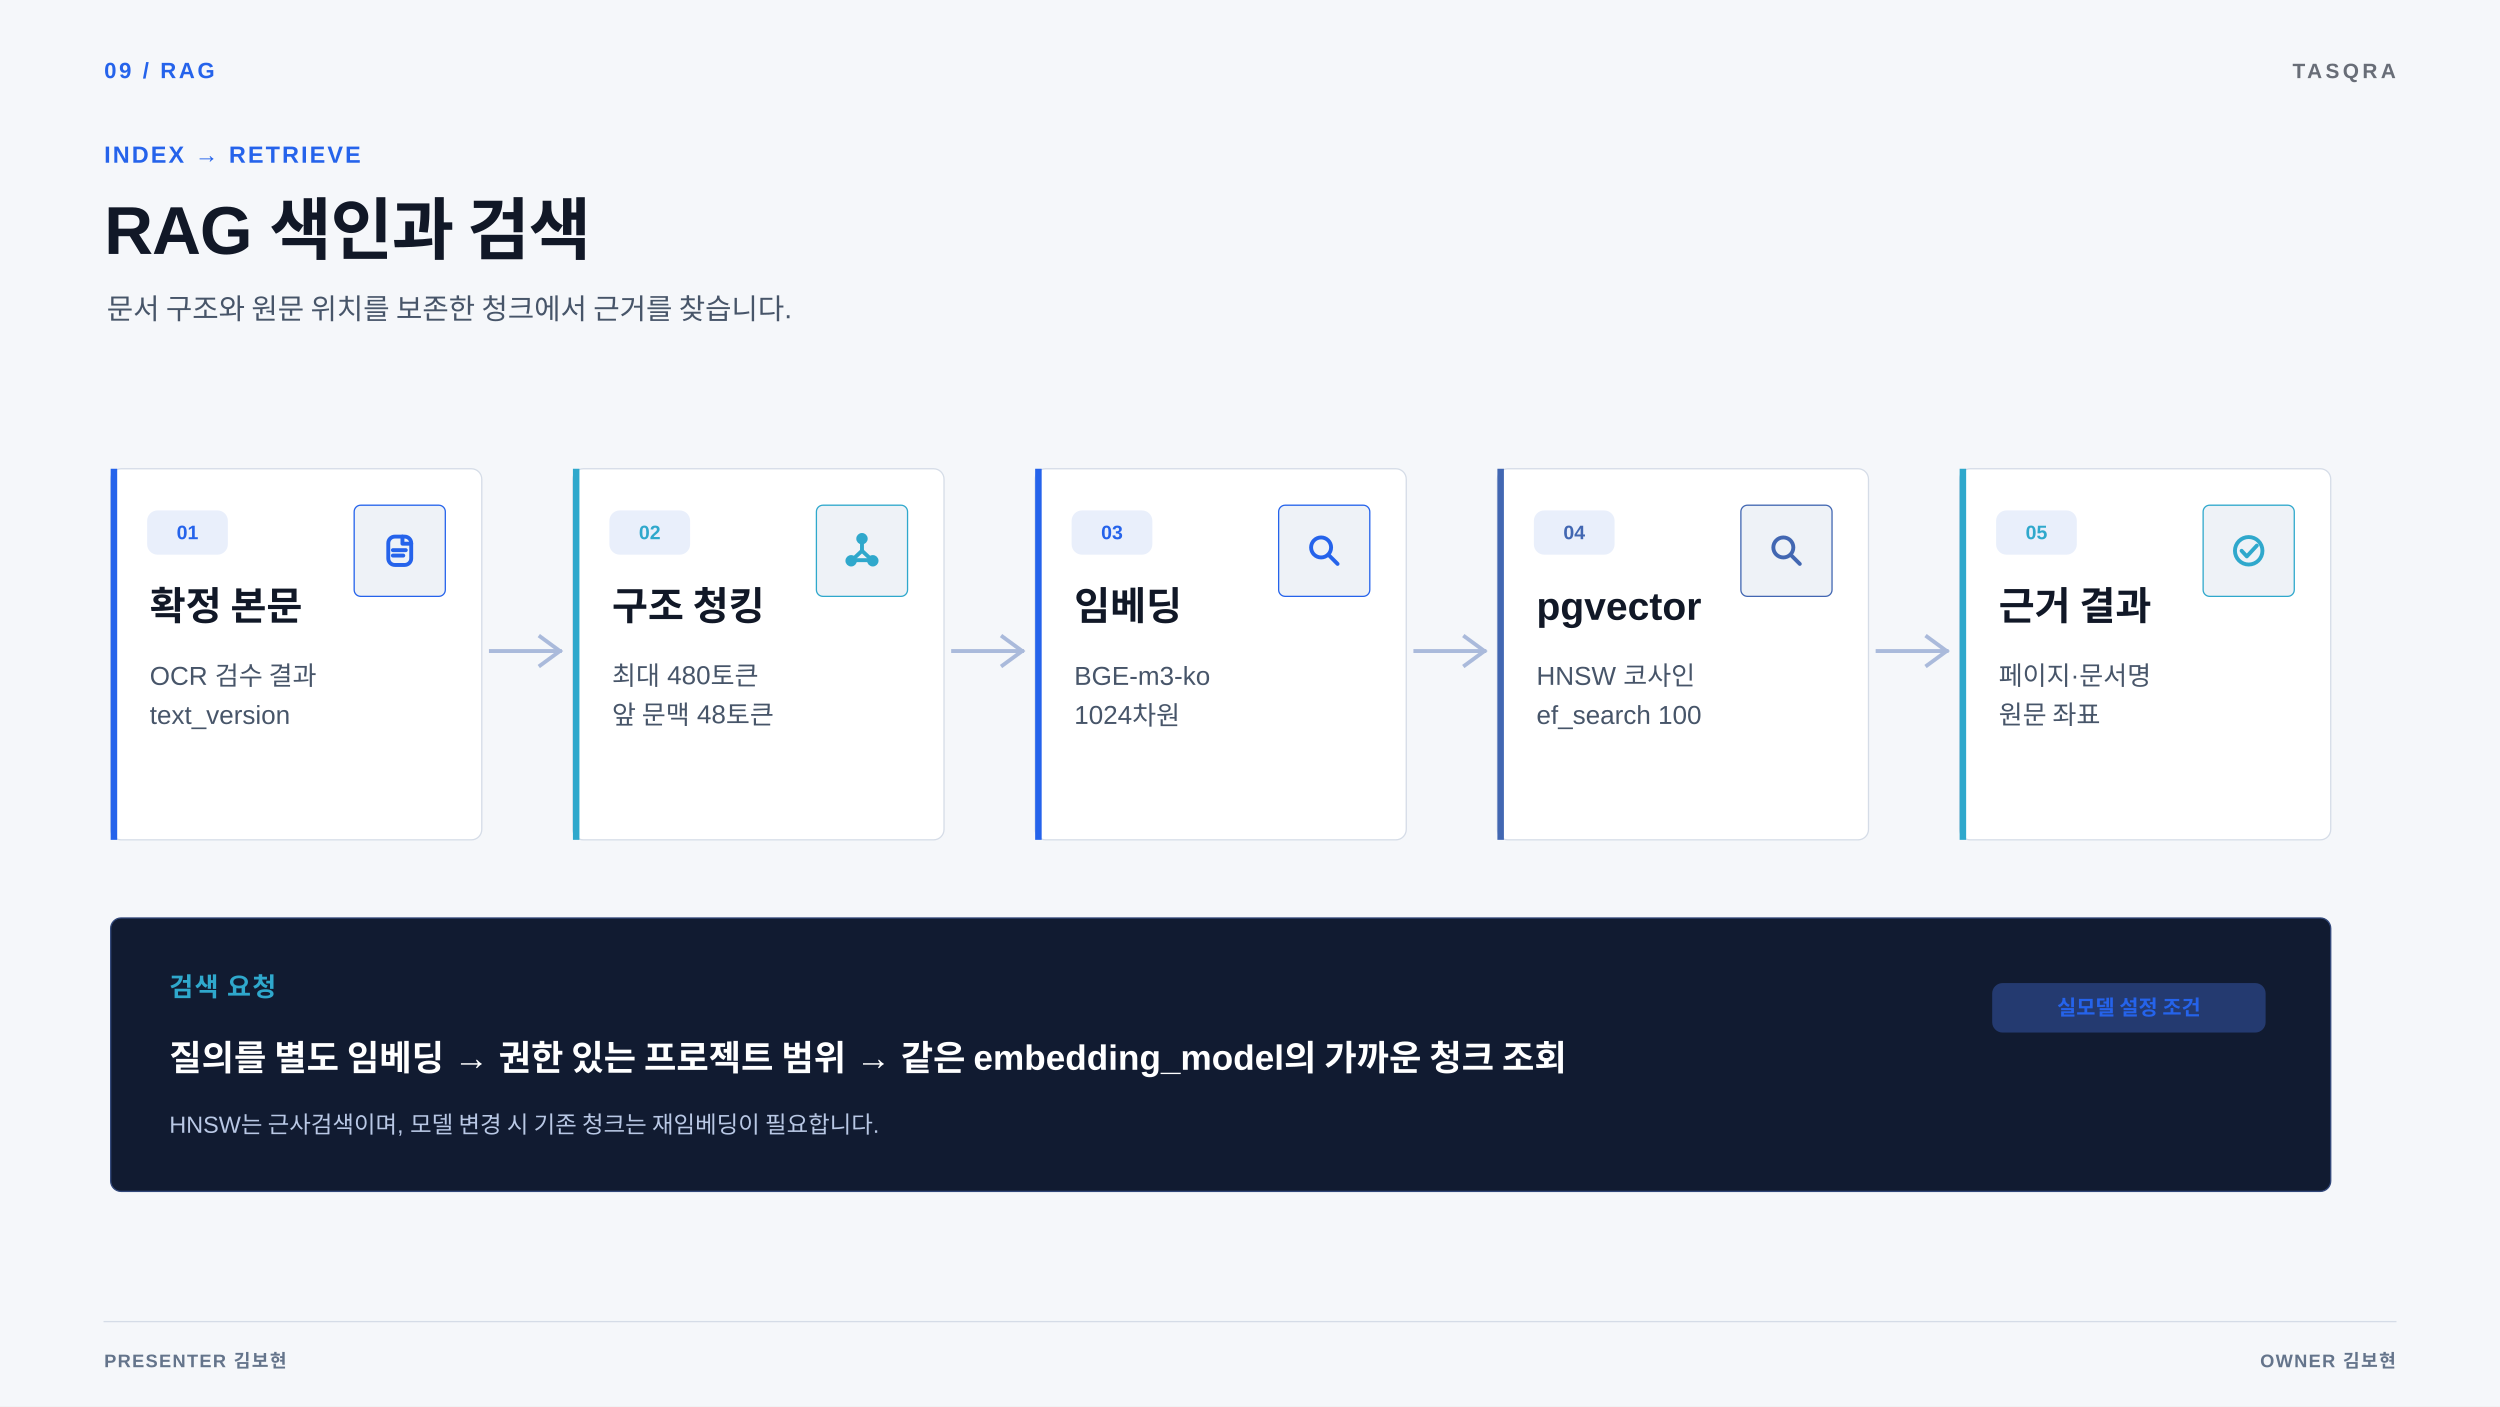
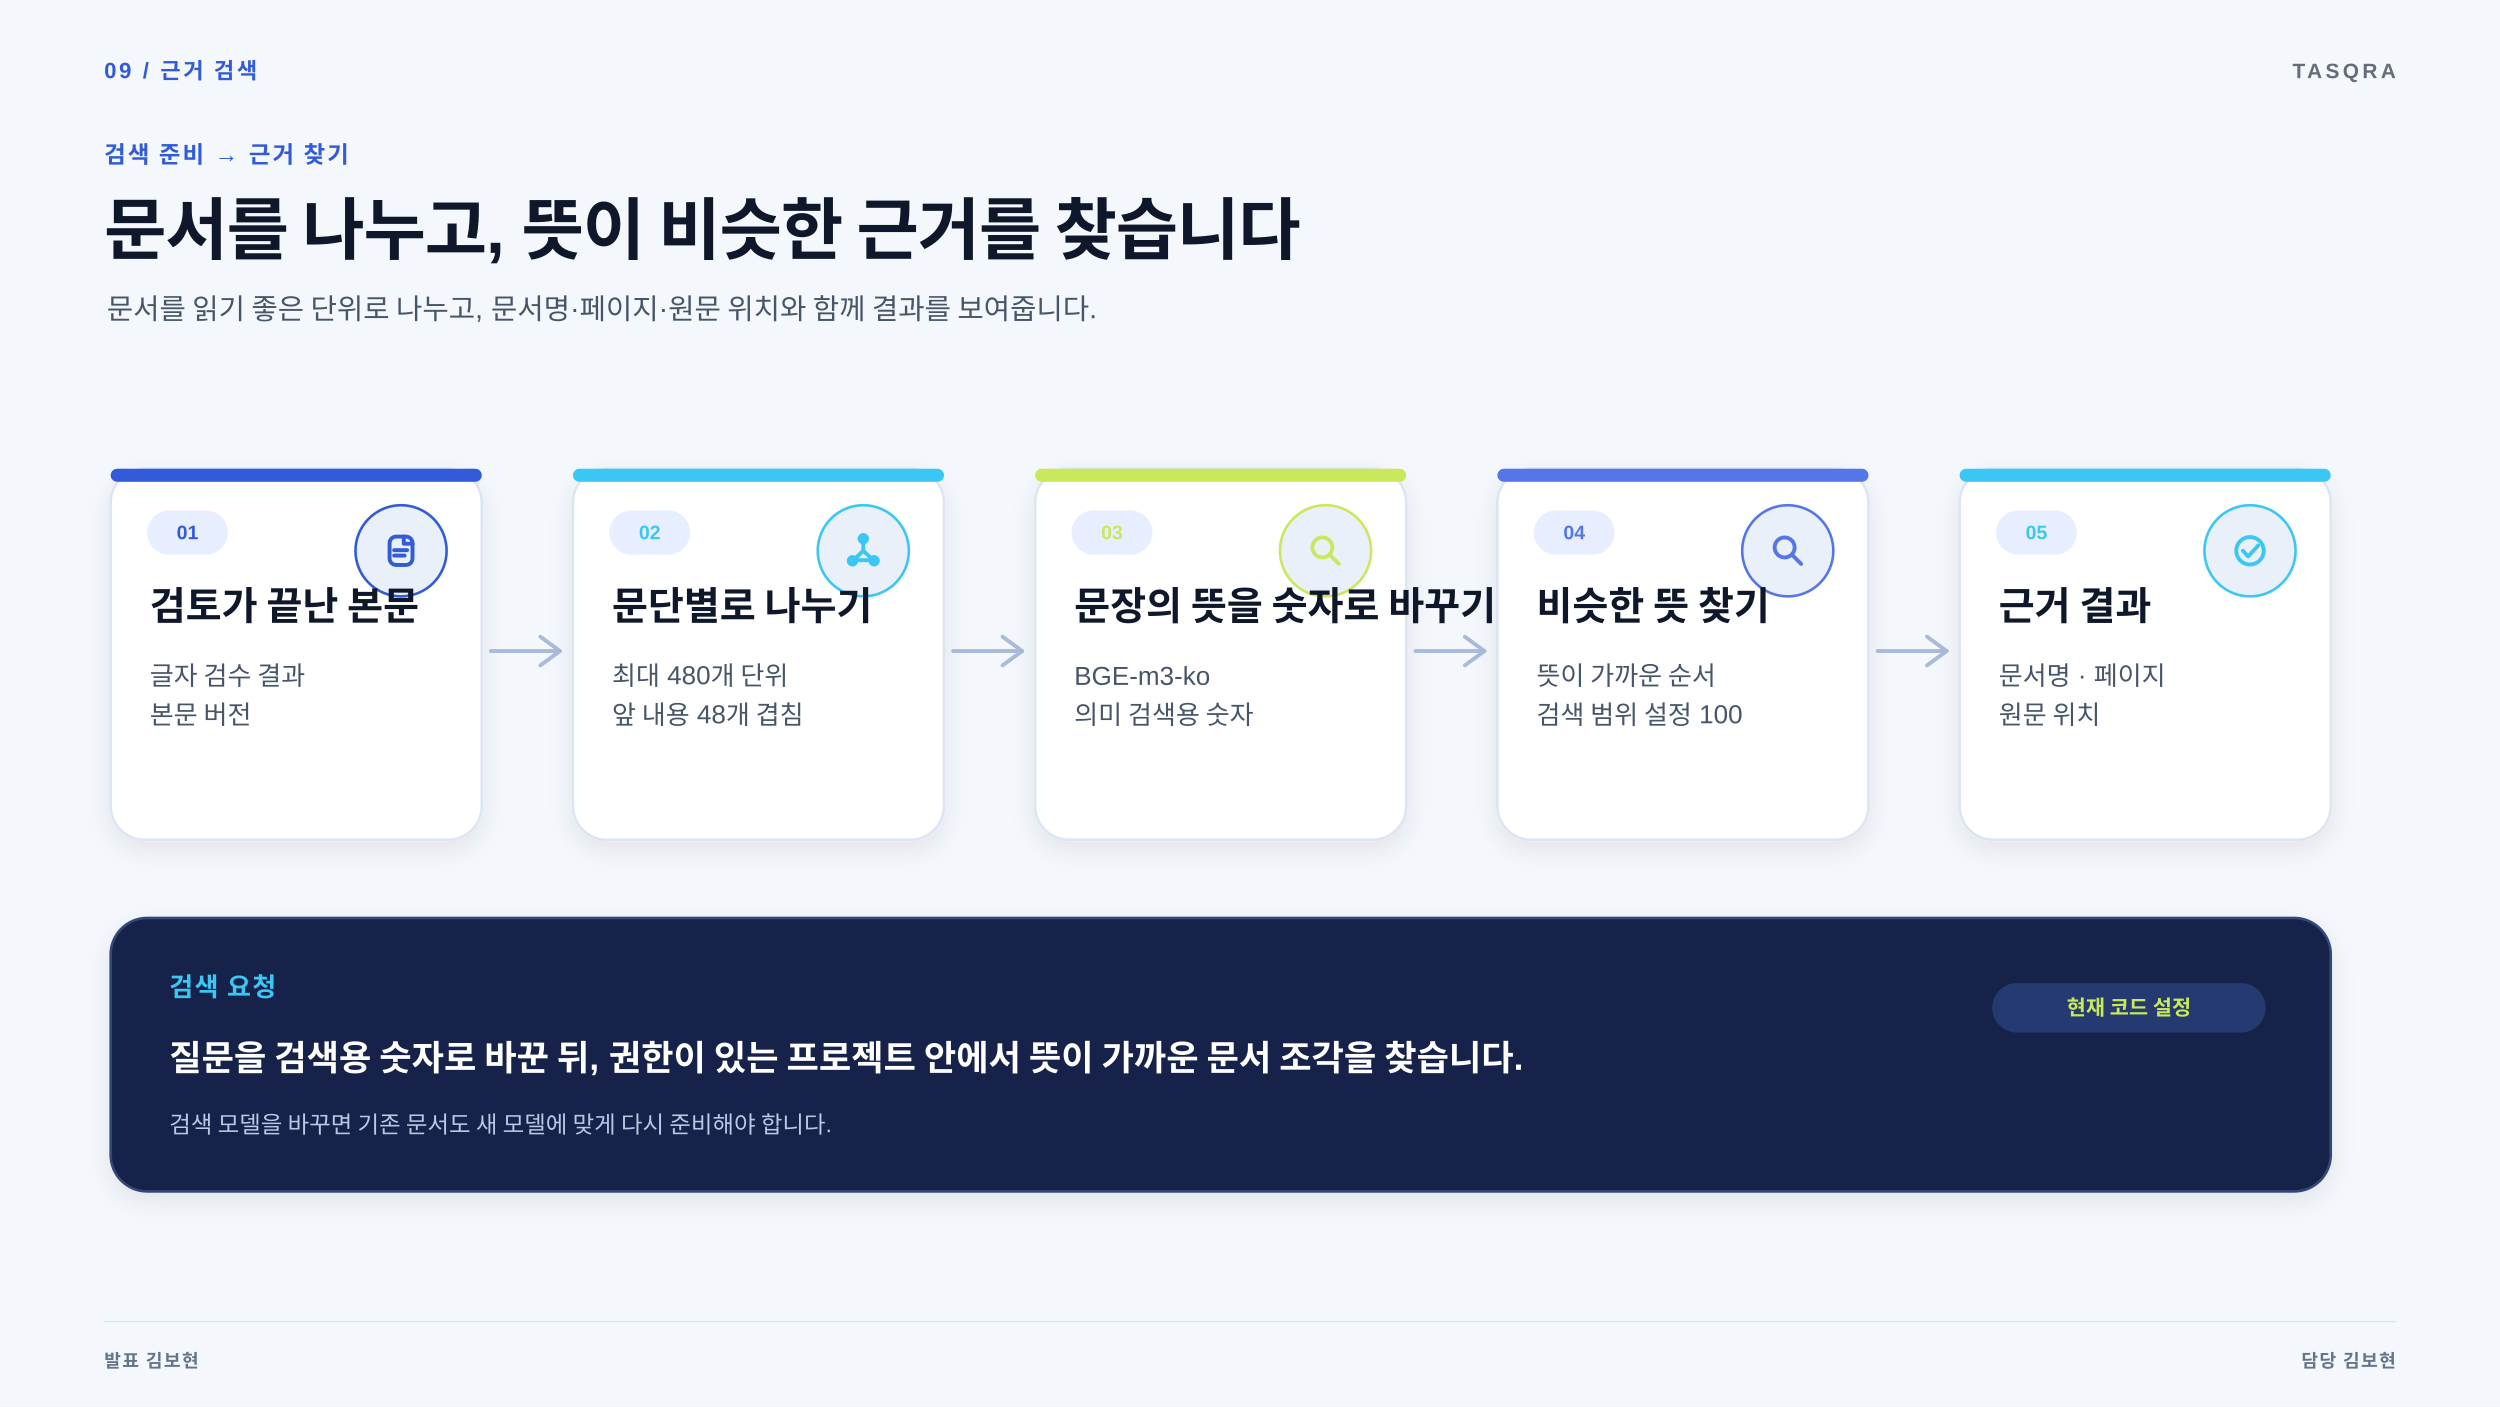
<svg xmlns="http://www.w3.org/2000/svg" width="1920" height="1080" viewBox="0 0 1920 1080">
  <defs>
    <style>@font-face{font-family:NotoKR;src:url("../../포트폴리오/NotoSansKR.ttf") format("truetype");} text{font-family:NotoKR,Arial,sans-serif;}</style>
    <filter id="shadow" x="-20%" y="-20%" width="140%" height="140%">
-       <feDropShadow dx="0" dy="4" stdDeviation="8" flood-color="#09111F" flood-opacity="0.06" />
+       <feDropShadow dx="0" dy="12" stdDeviation="16" flood-color="#0E162F" flood-opacity="0.11" />
    </filter>
    <filter id="softShadow" x="-20%" y="-20%" width="140%" height="140%">
-       <feDropShadow dx="0" dy="2" stdDeviation="5" flood-color="#09111F" flood-opacity="0.05" />
+       <feDropShadow dx="0" dy="7" stdDeviation="10" flood-color="#0E162F" flood-opacity="0.08" />
    </filter>
  </defs>
-   <rect x="0" y="0" width="1920" height="1080" rx="0" fill="#F5F7FA" stroke="none" stroke-width="0" opacity="1" />
-   <text x="80" y="60" font-family="NotoKR, Arial, sans-serif" font-size="17" font-weight="800" font-style="normal" fill="#2563EB" text-anchor="start" letter-spacing="2" opacity="1">09  /  RAG</text>
-   <text x="1840" y="60" font-family="NotoKR, Arial, sans-serif" font-size="16" font-weight="800" font-style="normal" fill="#111827" text-anchor="end" letter-spacing="2.6" opacity="0.62">TASQRA</text>
-   <line x1="80" y1="1015" x2="1840" y2="1015" stroke="#D5DCE7" stroke-width="1" stroke-linecap="square" opacity="1" />
-   <text x="80" y="1050" font-family="NotoKR, Arial, sans-serif" font-size="14" font-weight="700" font-style="normal" fill="#64748B" text-anchor="start" letter-spacing="1" opacity="1">PRESENTER  김보현</text>
-   <text x="1840" y="1050" font-family="NotoKR, Arial, sans-serif" font-size="14" font-weight="700" font-style="normal" fill="#64748B" text-anchor="end" letter-spacing="1" opacity="1">OWNER  김보현</text>
-   <text x="80" y="125" font-family="NotoKR, Arial, sans-serif" font-size="18" font-weight="800" font-style="normal" fill="#2563EB" text-anchor="start" letter-spacing="1.6" opacity="1">INDEX → RETRIEVE</text>
-   <text x="80" y="195" font-family="NotoKR, Arial, sans-serif" font-size="52" font-weight="800" font-style="normal" fill="#111827" text-anchor="start" letter-spacing="-0.8" opacity="1">RAG 색인과 검색</text>
-   <text x="82" y="245" font-family="NotoKR, Arial, sans-serif" font-size="22" font-weight="500" font-style="normal" fill="#475569" text-anchor="start" letter-spacing="0" opacity="1">문서 구조와 원문 위치를 보존한 청크에서 근거를 찾습니다.</text>
-   <rect x="85" y="360" width="285" height="285" rx="8" fill="#FFFFFF" stroke="#D5DCE7" stroke-width="1" opacity="1" />
-   <rect x="85" y="360" width="5" height="285" rx="0" fill="#2563EB" stroke="none" stroke-width="0" opacity="1" />
-   <rect x="113" y="392" width="62" height="34" rx="8" fill="#E9EFFB" stroke="none" stroke-width="0" opacity="1" />
-   <text x="144.0" y="414.1" font-family="NotoKR, Arial, sans-serif" font-size="15" font-weight="700" font-style="normal" fill="#2563EB" text-anchor="middle" letter-spacing="0" opacity="1">01</text>
-   <rect x="272" y="388" width="70" height="70" rx="5" fill="#EEF2F7" stroke="#2563EB" stroke-width="1" opacity="1" />
-   <g fill="none" stroke="#2563EB" stroke-width="3" stroke-linecap="round" stroke-linejoin="round">
-     <rect x="298.2" y="412.12" width="17.6" height="21.76" rx="5" />
-     <path d="M 309.08 412.12 v 5.44 h 6.72" />
-     <line x1="301.72" y1="422.52" x2="311.64" y2="422.52" />
-     <line x1="301.72" y1="426.68" x2="309.72" y2="426.68" />
+   <rect x="0" y="0" width="1920" height="1080" rx="0" fill="#F4F7FC" stroke="none" stroke-width="0" opacity="1" />
+   <text x="80" y="60" font-family="NotoKR, Arial, sans-serif" font-size="17" font-weight="800" font-style="normal" fill="#315BD8" text-anchor="start" letter-spacing="2" opacity="1">09  /  근거 검색</text>
+   <text x="1840" y="60" font-family="NotoKR, Arial, sans-serif" font-size="16" font-weight="800" font-style="normal" fill="#0F172A" text-anchor="end" letter-spacing="2.6" opacity="0.62">TASQRA</text>
+   <line x1="80" y1="1015" x2="1840" y2="1015" stroke="#DCE5F1" stroke-width="1" stroke-linecap="round" opacity="1" />
+   <text x="80" y="1050" font-family="NotoKR, Arial, sans-serif" font-size="14" font-weight="700" font-style="normal" fill="#64748B" text-anchor="start" letter-spacing="1" opacity="1">발표  김보현</text>
+   <text x="1840" y="1050" font-family="NotoKR, Arial, sans-serif" font-size="14" font-weight="700" font-style="normal" fill="#64748B" text-anchor="end" letter-spacing="1" opacity="1">담당  김보현</text>
+   <text x="80" y="125" font-family="NotoKR, Arial, sans-serif" font-size="18" font-weight="800" font-style="normal" fill="#315BD8" text-anchor="start" letter-spacing="1.6" opacity="1">검색 준비 → 근거 찾기</text>
+   <text x="80" y="195" font-family="NotoKR, Arial, sans-serif" font-size="52" font-weight="800" font-style="normal" fill="#0F172A" text-anchor="start" letter-spacing="-0.8" opacity="1">문서를 나누고, 뜻이 비슷한 근거를 찾습니다</text>
+   <text x="82" y="245" font-family="NotoKR, Arial, sans-serif" font-size="22" font-weight="500" font-style="normal" fill="#475569" text-anchor="start" letter-spacing="0" opacity="1">문서를 읽기 좋은 단위로 나누고, 문서명·페이지·원문 위치와 함께 결과를 보여줍니다.</text>
+   <rect x="85" y="360" width="285" height="285" rx="26" fill="#FFFFFF" stroke="#DCE5F1" stroke-width="2" opacity="1" filter="url(#softShadow)" />
+   <rect x="85" y="360" width="285" height="10" rx="5" fill="#315BD8" stroke="none" stroke-width="0" opacity="1" />
+   <rect x="113" y="392" width="62" height="34" rx="17.0" fill="#E7EEFF" stroke="none" stroke-width="0" opacity="1" />
+   <text x="144.0" y="414.1" font-family="NotoKR, Arial, sans-serif" font-size="15" font-weight="700" font-style="normal" fill="#315BD8" text-anchor="middle" letter-spacing="0" opacity="1">01</text>
+   <circle cx="308" cy="423" r="35" fill="#EAF0FA" stroke="#315BD8" stroke-width="2" opacity="1" />
+   <g fill="none" stroke="#315BD8" stroke-width="3" stroke-linecap="round" stroke-linejoin="round">
+     <rect x="299.2" y="412.12" width="17.6" height="21.76" rx="5" />
+     <path d="M 310.08 412.12 v 5.44 h 6.72" />
+     <line x1="302.72" y1="422.52" x2="312.64" y2="422.52" />
+     <line x1="302.72" y1="426.68" x2="310.72" y2="426.68" />
  </g>
-   <text x="115" y="476" font-family="NotoKR, Arial, sans-serif" font-size="30" font-weight="800" font-style="normal" fill="#111827" text-anchor="start" letter-spacing="0" opacity="1">확정 본문</text>
+   <text x="115" y="476" font-family="NotoKR, Arial, sans-serif" font-size="30" font-weight="800" font-style="normal" fill="#0F172A" text-anchor="start" letter-spacing="0" opacity="1">검토가 끝난 본문</text>
  <text x="115" y="526" font-family="NotoKR, Arial, sans-serif" font-size="20" font-weight="500" fill="#475569" text-anchor="start">
-     <tspan x="115" dy="0">OCR 검수 결과</tspan>
-     <tspan x="115" dy="30.0">text_version</tspan>
+     <tspan x="115" dy="0">글자 검수 결과</tspan>
+     <tspan x="115" dy="30.0">본문 버전</tspan>
  </text>
-   <line x1="377" y1="500" x2="430" y2="500" stroke="#AABADB" stroke-width="3" stroke-linecap="square" opacity="1" />
-   <path d="M 415 489 L 430 500 L 415 511" fill="none" stroke="#AABADB" stroke-width="3" stroke-linecap="square" stroke-linejoin="miter" />
-   <rect x="440" y="360" width="285" height="285" rx="8" fill="#FFFFFF" stroke="#D5DCE7" stroke-width="1" opacity="1" />
-   <rect x="440" y="360" width="5" height="285" rx="0" fill="#2FA8CC" stroke="none" stroke-width="0" opacity="1" />
-   <rect x="468" y="392" width="62" height="34" rx="8" fill="#E9EFFB" stroke="none" stroke-width="0" opacity="1" />
-   <text x="499.0" y="414.1" font-family="NotoKR, Arial, sans-serif" font-size="15" font-weight="700" font-style="normal" fill="#2FA8CC" text-anchor="middle" letter-spacing="0" opacity="1">02</text>
-   <rect x="627" y="388" width="70" height="70" rx="5" fill="#EEF2F7" stroke="#2FA8CC" stroke-width="1" opacity="1" />
-   <g fill="none" stroke="#2FA8CC" stroke-width="3" stroke-linecap="round">
-     <line x1="662" y1="414.68" x2="662" y2="423" />
-     <line x1="654.32" y1="430.2" x2="669.68" y2="430.2" />
-     <line x1="654.32" y1="430.2" x2="662" y2="423" />
-     <line x1="669.68" y1="430.2" x2="662" y2="423" />
-     <circle cx="662" cy="413.72" r="2.88" fill="#2FA8CC" />
-     <circle cx="653.68" cy="430.68" r="2.88" fill="#2FA8CC" />
-     <circle cx="670.32" cy="430.68" r="2.88" fill="#2FA8CC" />
+   <line x1="377" y1="500" x2="430" y2="500" stroke="#AABADB" stroke-width="3" stroke-linecap="round" opacity="1" />
+   <path d="M 415 489 L 430 500 L 415 511" fill="none" stroke="#AABADB" stroke-width="3" stroke-linecap="round" stroke-linejoin="round" />
+   <rect x="440" y="360" width="285" height="285" rx="26" fill="#FFFFFF" stroke="#DCE5F1" stroke-width="2" opacity="1" filter="url(#softShadow)" />
+   <rect x="440" y="360" width="285" height="10" rx="5" fill="#3BC7F4" stroke="none" stroke-width="0" opacity="1" />
+   <rect x="468" y="392" width="62" height="34" rx="17.0" fill="#E7EEFF" stroke="none" stroke-width="0" opacity="1" />
+   <text x="499.0" y="414.1" font-family="NotoKR, Arial, sans-serif" font-size="15" font-weight="700" font-style="normal" fill="#3BC7F4" text-anchor="middle" letter-spacing="0" opacity="1">02</text>
+   <circle cx="663" cy="423" r="35" fill="#EAF0FA" stroke="#3BC7F4" stroke-width="2" opacity="1" />
+   <g fill="none" stroke="#3BC7F4" stroke-width="3" stroke-linecap="round">
+     <line x1="663" y1="414.68" x2="663" y2="423" />
+     <line x1="655.32" y1="430.2" x2="670.68" y2="430.2" />
+     <line x1="655.32" y1="430.2" x2="663" y2="423" />
+     <line x1="670.68" y1="430.2" x2="663" y2="423" />
+     <circle cx="663" cy="413.72" r="2.88" fill="#3BC7F4" />
+     <circle cx="654.68" cy="430.68" r="2.88" fill="#3BC7F4" />
+     <circle cx="671.32" cy="430.68" r="2.88" fill="#3BC7F4" />
  </g>
-   <text x="470" y="476" font-family="NotoKR, Arial, sans-serif" font-size="30" font-weight="800" font-style="normal" fill="#111827" text-anchor="start" letter-spacing="0" opacity="1">구조 청킹</text>
+   <text x="470" y="476" font-family="NotoKR, Arial, sans-serif" font-size="30" font-weight="800" font-style="normal" fill="#0F172A" text-anchor="start" letter-spacing="0" opacity="1">문단별로 나누기</text>
  <text x="470" y="526" font-family="NotoKR, Arial, sans-serif" font-size="20" font-weight="500" fill="#475569" text-anchor="start">
-     <tspan x="470" dy="0">최대 480토큰</tspan>
-     <tspan x="470" dy="30.0">앞 문맥 48토큰</tspan>
+     <tspan x="470" dy="0">최대 480개 단위</tspan>
+     <tspan x="470" dy="30.0">앞 내용 48개 겹침</tspan>
  </text>
-   <line x1="732" y1="500" x2="785" y2="500" stroke="#AABADB" stroke-width="3" stroke-linecap="square" opacity="1" />
-   <path d="M 770 489 L 785 500 L 770 511" fill="none" stroke="#AABADB" stroke-width="3" stroke-linecap="square" stroke-linejoin="miter" />
-   <rect x="795" y="360" width="285" height="285" rx="8" fill="#FFFFFF" stroke="#D5DCE7" stroke-width="1" opacity="1" />
-   <rect x="795" y="360" width="5" height="285" rx="0" fill="#2563EB" stroke="none" stroke-width="0" opacity="1" />
-   <rect x="823" y="392" width="62" height="34" rx="8" fill="#E9EFFB" stroke="none" stroke-width="0" opacity="1" />
-   <text x="854.0" y="414.1" font-family="NotoKR, Arial, sans-serif" font-size="15" font-weight="700" font-style="normal" fill="#2563EB" text-anchor="middle" letter-spacing="0" opacity="1">03</text>
-   <rect x="982" y="388" width="70" height="70" rx="5" fill="#EEF2F7" stroke="#2563EB" stroke-width="1" opacity="1" />
-   <g fill="none" stroke="#2563EB" stroke-width="3" stroke-linecap="round">
-     <circle cx="1014.6" cy="420.44" r="7.68" />
-     <line x1="1020.2" y1="426.04" x2="1027.24" y2="433.08" />
+   <line x1="732" y1="500" x2="785" y2="500" stroke="#AABADB" stroke-width="3" stroke-linecap="round" opacity="1" />
+   <path d="M 770 489 L 785 500 L 770 511" fill="none" stroke="#AABADB" stroke-width="3" stroke-linecap="round" stroke-linejoin="round" />
+   <rect x="795" y="360" width="285" height="285" rx="26" fill="#FFFFFF" stroke="#DCE5F1" stroke-width="2" opacity="1" filter="url(#softShadow)" />
+   <rect x="795" y="360" width="285" height="10" rx="5" fill="#C9E85B" stroke="none" stroke-width="0" opacity="1" />
+   <rect x="823" y="392" width="62" height="34" rx="17.0" fill="#E7EEFF" stroke="none" stroke-width="0" opacity="1" />
+   <text x="854.0" y="414.1" font-family="NotoKR, Arial, sans-serif" font-size="15" font-weight="700" font-style="normal" fill="#C9E85B" text-anchor="middle" letter-spacing="0" opacity="1">03</text>
+   <circle cx="1018" cy="423" r="35" fill="#EAF0FA" stroke="#C9E85B" stroke-width="2" opacity="1" />
+   <g fill="none" stroke="#C9E85B" stroke-width="3" stroke-linecap="round">
+     <circle cx="1015.6" cy="420.44" r="7.68" />
+     <line x1="1021.2" y1="426.04" x2="1028.24" y2="433.08" />
  </g>
-   <text x="825" y="476" font-family="NotoKR, Arial, sans-serif" font-size="30" font-weight="800" font-style="normal" fill="#111827" text-anchor="start" letter-spacing="0" opacity="1">임베딩</text>
+   <text x="825" y="476" font-family="NotoKR, Arial, sans-serif" font-size="30" font-weight="800" font-style="normal" fill="#0F172A" text-anchor="start" letter-spacing="0" opacity="1">문장의 뜻을 숫자로 바꾸기</text>
  <text x="825" y="526" font-family="NotoKR, Arial, sans-serif" font-size="20" font-weight="500" fill="#475569" text-anchor="start">
    <tspan x="825" dy="0">BGE-m3-ko</tspan>
-     <tspan x="825" dy="30.0">1024차원</tspan>
+     <tspan x="825" dy="30.0">의미 검색용 숫자</tspan>
  </text>
-   <line x1="1087" y1="500" x2="1140" y2="500" stroke="#AABADB" stroke-width="3" stroke-linecap="square" opacity="1" />
-   <path d="M 1125 489 L 1140 500 L 1125 511" fill="none" stroke="#AABADB" stroke-width="3" stroke-linecap="square" stroke-linejoin="miter" />
-   <rect x="1150" y="360" width="285" height="285" rx="8" fill="#FFFFFF" stroke="#D5DCE7" stroke-width="1" opacity="1" />
-   <rect x="1150" y="360" width="5" height="285" rx="0" fill="#4267B2" stroke="none" stroke-width="0" opacity="1" />
-   <rect x="1178" y="392" width="62" height="34" rx="8" fill="#E9EFFB" stroke="none" stroke-width="0" opacity="1" />
-   <text x="1209.0" y="414.1" font-family="NotoKR, Arial, sans-serif" font-size="15" font-weight="700" font-style="normal" fill="#4267B2" text-anchor="middle" letter-spacing="0" opacity="1">04</text>
-   <rect x="1337" y="388" width="70" height="70" rx="5" fill="#EEF2F7" stroke="#4267B2" stroke-width="1" opacity="1" />
-   <g fill="none" stroke="#4267B2" stroke-width="3" stroke-linecap="round">
-     <circle cx="1369.6" cy="420.44" r="7.68" />
-     <line x1="1375.2" y1="426.04" x2="1382.24" y2="433.08" />
+   <line x1="1087" y1="500" x2="1140" y2="500" stroke="#AABADB" stroke-width="3" stroke-linecap="round" opacity="1" />
+   <path d="M 1125 489 L 1140 500 L 1125 511" fill="none" stroke="#AABADB" stroke-width="3" stroke-linecap="round" stroke-linejoin="round" />
+   <rect x="1150" y="360" width="285" height="285" rx="26" fill="#FFFFFF" stroke="#DCE5F1" stroke-width="2" opacity="1" filter="url(#softShadow)" />
+   <rect x="1150" y="360" width="285" height="10" rx="5" fill="#5576E8" stroke="none" stroke-width="0" opacity="1" />
+   <rect x="1178" y="392" width="62" height="34" rx="17.0" fill="#E7EEFF" stroke="none" stroke-width="0" opacity="1" />
+   <text x="1209.0" y="414.1" font-family="NotoKR, Arial, sans-serif" font-size="15" font-weight="700" font-style="normal" fill="#5576E8" text-anchor="middle" letter-spacing="0" opacity="1">04</text>
+   <circle cx="1373" cy="423" r="35" fill="#EAF0FA" stroke="#5576E8" stroke-width="2" opacity="1" />
+   <g fill="none" stroke="#5576E8" stroke-width="3" stroke-linecap="round">
+     <circle cx="1370.6" cy="420.44" r="7.68" />
+     <line x1="1376.2" y1="426.04" x2="1383.24" y2="433.08" />
  </g>
-   <text x="1180" y="476" font-family="NotoKR, Arial, sans-serif" font-size="30" font-weight="800" font-style="normal" fill="#111827" text-anchor="start" letter-spacing="0" opacity="1">pgvector</text>
+   <text x="1180" y="476" font-family="NotoKR, Arial, sans-serif" font-size="30" font-weight="800" font-style="normal" fill="#0F172A" text-anchor="start" letter-spacing="0" opacity="1">비슷한 뜻 찾기</text>
  <text x="1180" y="526" font-family="NotoKR, Arial, sans-serif" font-size="20" font-weight="500" fill="#475569" text-anchor="start">
-     <tspan x="1180" dy="0">HNSW 코사인</tspan>
-     <tspan x="1180" dy="30.0">ef_search 100</tspan>
+     <tspan x="1180" dy="0">뜻이 가까운 순서</tspan>
+     <tspan x="1180" dy="30.0">검색 범위 설정 100</tspan>
  </text>
-   <line x1="1442" y1="500" x2="1495" y2="500" stroke="#AABADB" stroke-width="3" stroke-linecap="square" opacity="1" />
-   <path d="M 1480 489 L 1495 500 L 1480 511" fill="none" stroke="#AABADB" stroke-width="3" stroke-linecap="square" stroke-linejoin="miter" />
-   <rect x="1505" y="360" width="285" height="285" rx="8" fill="#FFFFFF" stroke="#D5DCE7" stroke-width="1" opacity="1" />
-   <rect x="1505" y="360" width="5" height="285" rx="0" fill="#2FA8CC" stroke="none" stroke-width="0" opacity="1" />
-   <rect x="1533" y="392" width="62" height="34" rx="8" fill="#E9EFFB" stroke="none" stroke-width="0" opacity="1" />
-   <text x="1564.0" y="414.1" font-family="NotoKR, Arial, sans-serif" font-size="15" font-weight="700" font-style="normal" fill="#2FA8CC" text-anchor="middle" letter-spacing="0" opacity="1">05</text>
-   <rect x="1692" y="388" width="70" height="70" rx="5" fill="#EEF2F7" stroke="#2FA8CC" stroke-width="1" opacity="1" />
-   <g fill="none" stroke="#2FA8CC" stroke-width="3" stroke-linecap="round" stroke-linejoin="round">
-     <circle cx="1727" cy="423" r="10.56" />
-     <path d="M 1721.56 423 l 4.0 4.32 l 7.68 -8.32" />
+   <line x1="1442" y1="500" x2="1495" y2="500" stroke="#AABADB" stroke-width="3" stroke-linecap="round" opacity="1" />
+   <path d="M 1480 489 L 1495 500 L 1480 511" fill="none" stroke="#AABADB" stroke-width="3" stroke-linecap="round" stroke-linejoin="round" />
+   <rect x="1505" y="360" width="285" height="285" rx="26" fill="#FFFFFF" stroke="#DCE5F1" stroke-width="2" opacity="1" filter="url(#softShadow)" />
+   <rect x="1505" y="360" width="285" height="10" rx="5" fill="#3BC7F4" stroke="none" stroke-width="0" opacity="1" />
+   <rect x="1533" y="392" width="62" height="34" rx="17.0" fill="#E7EEFF" stroke="none" stroke-width="0" opacity="1" />
+   <text x="1564.0" y="414.1" font-family="NotoKR, Arial, sans-serif" font-size="15" font-weight="700" font-style="normal" fill="#3BC7F4" text-anchor="middle" letter-spacing="0" opacity="1">05</text>
+   <circle cx="1728" cy="423" r="35" fill="#EAF0FA" stroke="#3BC7F4" stroke-width="2" opacity="1" />
+   <g fill="none" stroke="#3BC7F4" stroke-width="3" stroke-linecap="round" stroke-linejoin="round">
+     <circle cx="1728" cy="423" r="10.56" />
+     <path d="M 1722.56 423 l 4.0 4.32 l 7.68 -8.32" />
  </g>
-   <text x="1535" y="476" font-family="NotoKR, Arial, sans-serif" font-size="30" font-weight="800" font-style="normal" fill="#111827" text-anchor="start" letter-spacing="0" opacity="1">근거 결과</text>
+   <text x="1535" y="476" font-family="NotoKR, Arial, sans-serif" font-size="30" font-weight="800" font-style="normal" fill="#0F172A" text-anchor="start" letter-spacing="0" opacity="1">근거 결과</text>
  <text x="1535" y="526" font-family="NotoKR, Arial, sans-serif" font-size="20" font-weight="500" fill="#475569" text-anchor="start">
-     <tspan x="1535" dy="0">페이지·문서명</tspan>
-     <tspan x="1535" dy="30.0">원문 좌표</tspan>
+     <tspan x="1535" dy="0">문서명 · 페이지</tspan>
+     <tspan x="1535" dy="30.0">원문 위치</tspan>
  </text>
-   <rect x="85" y="705" width="1705" height="210" rx="8" fill="#111B31" stroke="#31477A" stroke-width="1" opacity="1" />
-   <text x="130" y="765" font-family="NotoKR, Arial, sans-serif" font-size="20" font-weight="800" font-style="normal" fill="#2FA8CC" text-anchor="start" letter-spacing="1" opacity="1">검색 요청</text>
-   <text x="130" y="822" font-family="NotoKR, Arial, sans-serif" font-size="27" font-weight="700" font-style="normal" fill="#FFFFFF" text-anchor="start" letter-spacing="0" opacity="1">질의를 별도 임베딩 → 권한 있는 프로젝트 범위 → 같은 embedding_model의 가까운 청크 조회</text>
-   <text x="130" y="870" font-family="NotoKR, Arial, sans-serif" font-size="18" font-weight="500" font-style="normal" fill="#B9C8E5" text-anchor="start" letter-spacing="0" opacity="1">HNSW는 근사검색이며, 모델 변경 시 기존 청크는 재임베딩이 필요합니다.</text>
-   <rect x="1530" y="755" width="210" height="38" rx="8" fill="#243A70" stroke="none" stroke-width="0" opacity="1" />
-   <text x="1635.0" y="779.44" font-family="NotoKR, Arial, sans-serif" font-size="16" font-weight="700" font-style="normal" fill="#2563EB" text-anchor="middle" letter-spacing="0" opacity="1">실모델 설정 조건</text>
+   <rect x="85" y="705" width="1705" height="210" rx="28" fill="#16234A" stroke="#31477A" stroke-width="2" opacity="1" filter="url(#softShadow)" />
+   <text x="130" y="765" font-family="NotoKR, Arial, sans-serif" font-size="20" font-weight="800" font-style="normal" fill="#3BC7F4" text-anchor="start" letter-spacing="1" opacity="1">검색 요청</text>
+   <text x="130" y="822" font-family="NotoKR, Arial, sans-serif" font-size="27" font-weight="700" font-style="normal" fill="#FFFFFF" text-anchor="start" letter-spacing="0" opacity="1">질문을 검색용 숫자로 바꾼 뒤, 권한이 있는 프로젝트 안에서 뜻이 가까운 문서 조각을 찾습니다.</text>
+   <text x="130" y="870" font-family="NotoKR, Arial, sans-serif" font-size="18" font-weight="500" font-style="normal" fill="#B9C8E5" text-anchor="start" letter-spacing="0" opacity="1">검색 모델을 바꾸면 기존 문서도 새 모델에 맞게 다시 준비해야 합니다.</text>
+   <rect x="1530" y="755" width="210" height="38" rx="19.0" fill="#243A70" stroke="none" stroke-width="0" opacity="1" />
+   <text x="1635.0" y="779.44" font-family="NotoKR, Arial, sans-serif" font-size="16" font-weight="700" font-style="normal" fill="#C9E85B" text-anchor="middle" letter-spacing="0" opacity="1">현재 코드 설정</text>
</svg>
